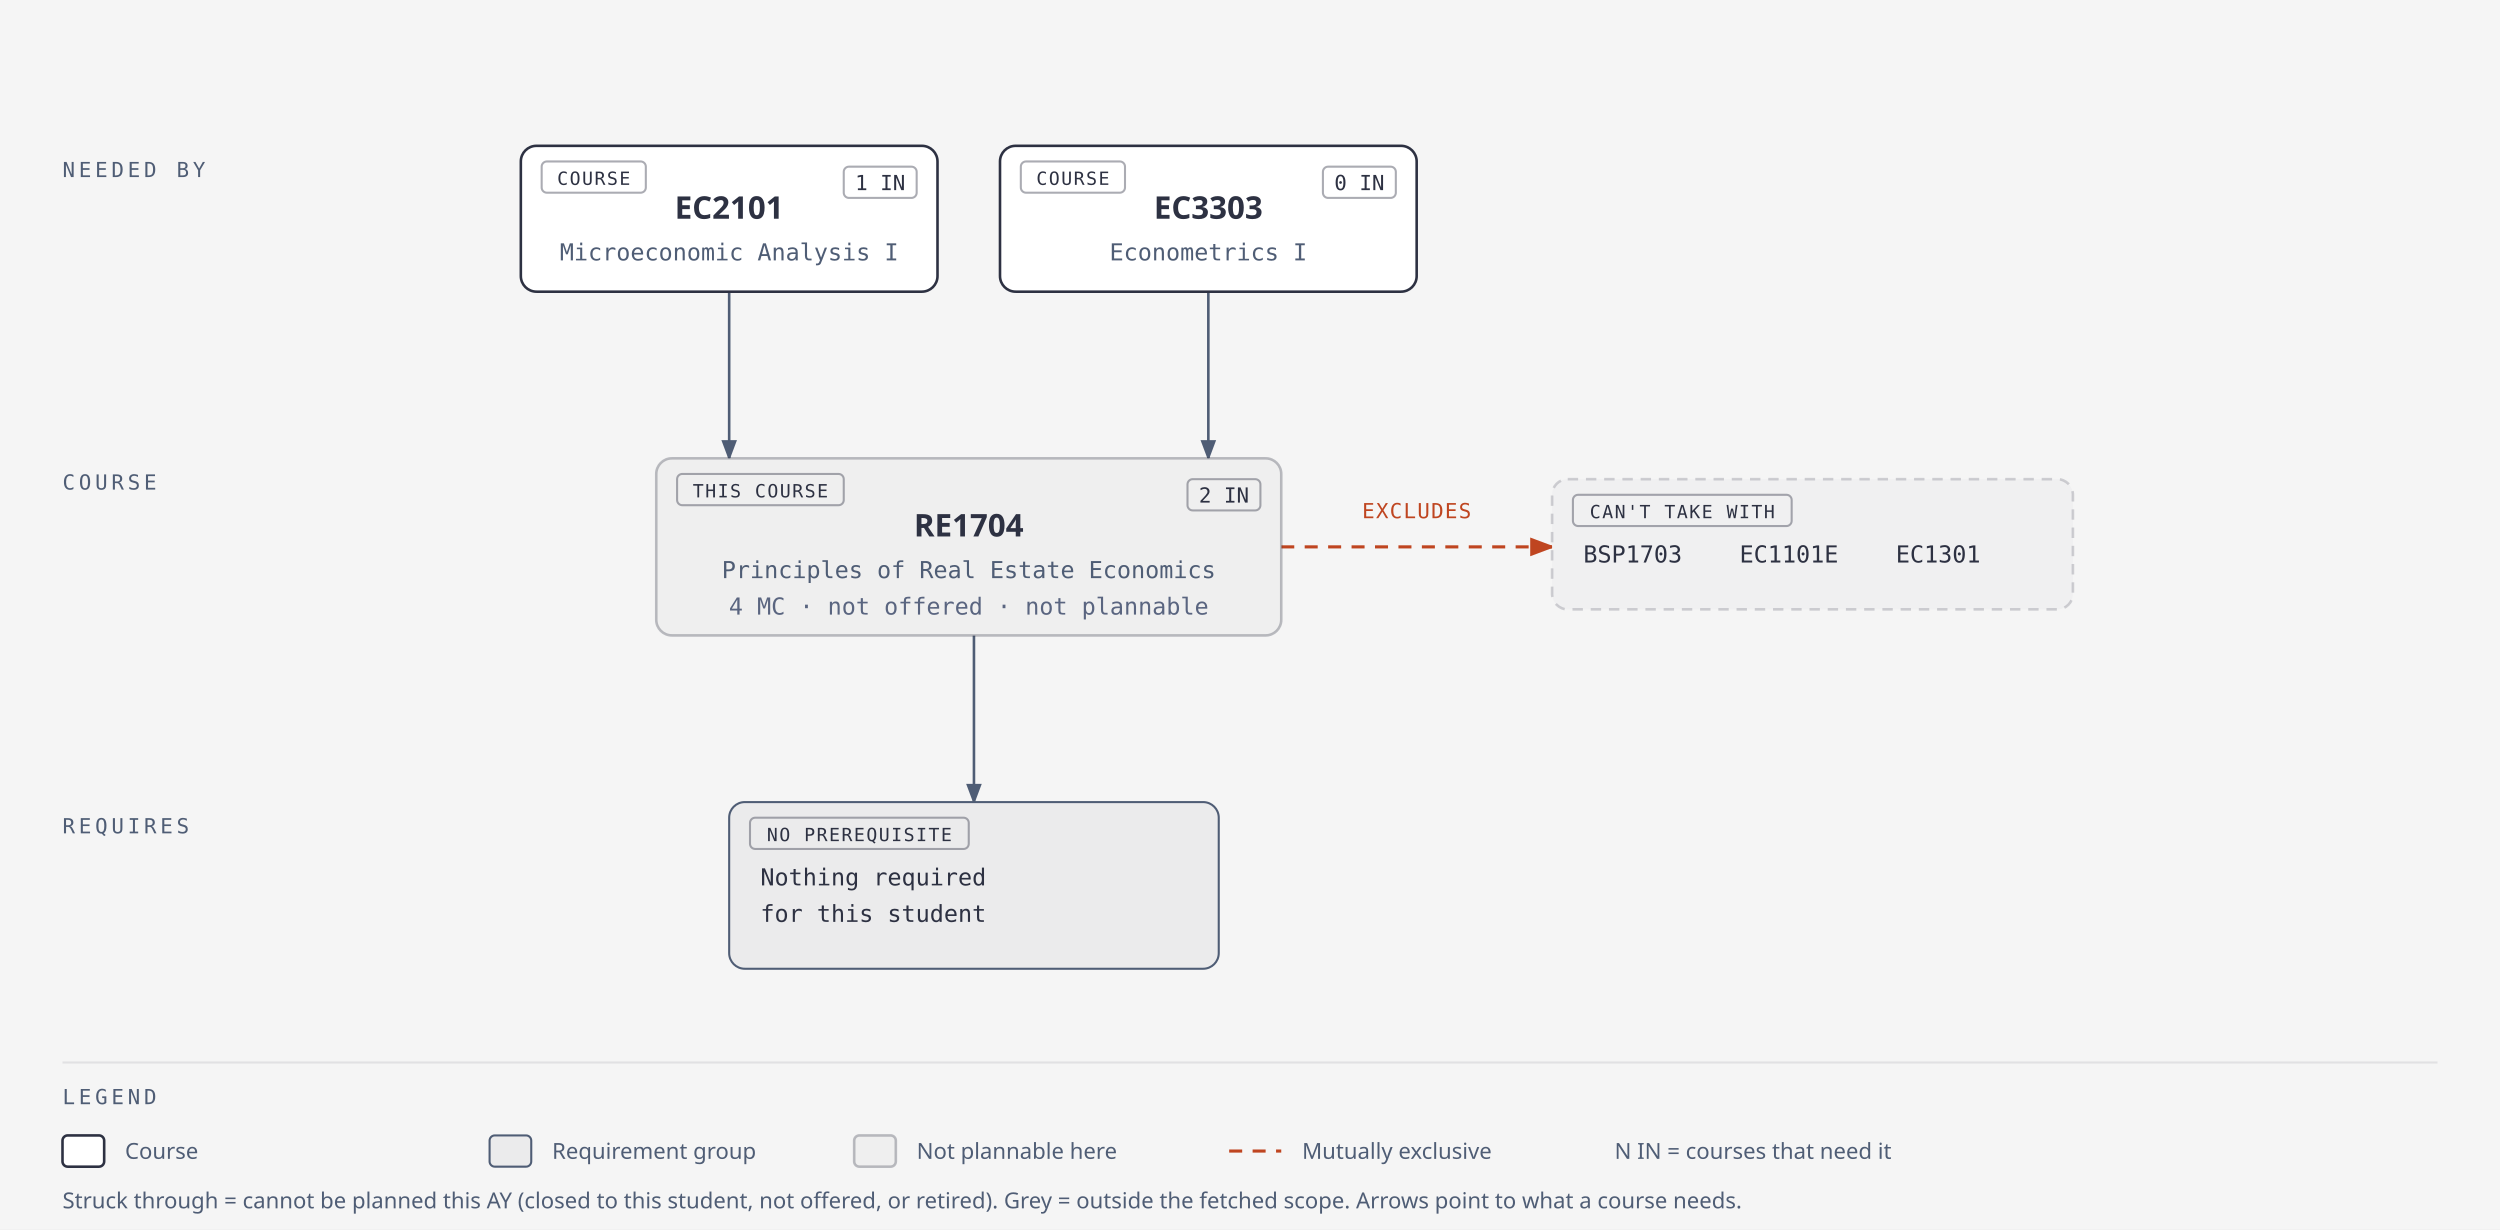
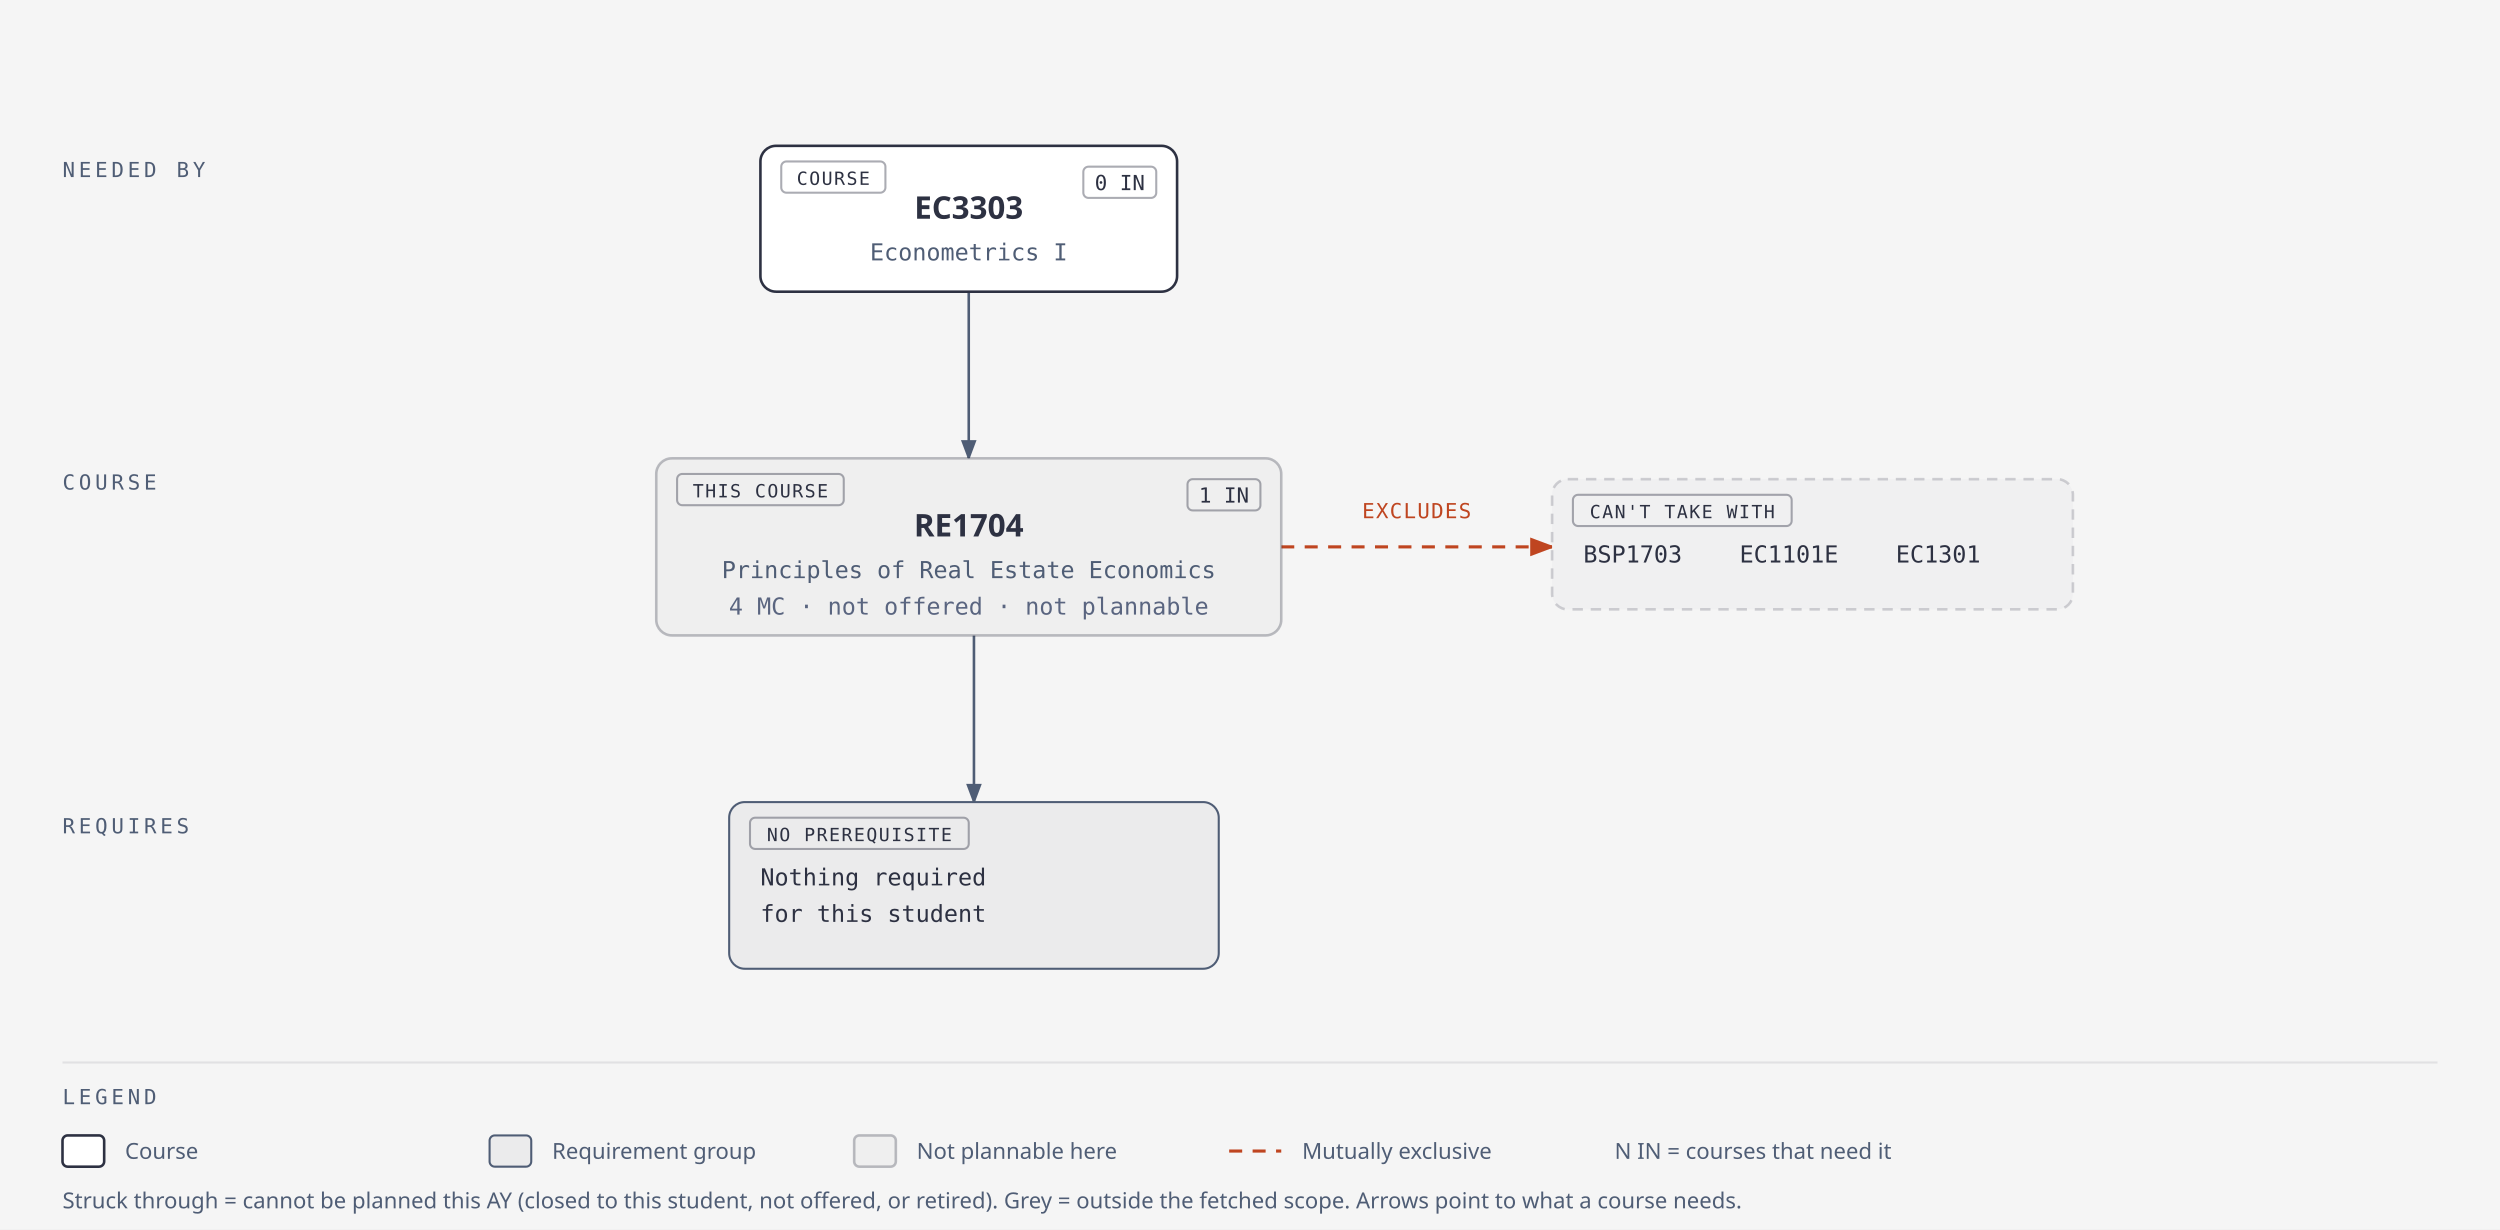
<svg xmlns="http://www.w3.org/2000/svg" width="960" height="472" viewBox="0 0 960 472" role="img" aria-labelledby="re1704-title re1704-desc">
  <defs>
    <marker id="arrow" markerWidth="8" markerHeight="6" refX="7" refY="3" orient="auto">
      <polygon points="0 0, 8 3, 0 6" fill="#4f5d75" />
    </marker>
    <marker id="arrow-accent" markerWidth="8" markerHeight="6" refX="7" refY="3" orient="auto">
      <polygon points="0 0, 8 3, 0 6" fill="#bf4520" />
    </marker>
  </defs>
  <rect width="100%" height="100%" fill="#f5f5f5" />
  <text x="24" y="68" fill="#4f5d75" font-size="8" font-family="'Geist Mono', ui-monospace, monospace" letter-spacing="0.18em">NEEDED BY</text>
  <text x="24" y="188" fill="#4f5d75" font-size="8" font-family="'Geist Mono', ui-monospace, monospace" letter-spacing="0.18em">COURSE</text>
  <text x="24" y="320" fill="#4f5d75" font-size="8" font-family="'Geist Mono', ui-monospace, monospace" letter-spacing="0.18em">REQUIRES</text>
-   <path d="M 280,112 V 176" fill="none" stroke="#4f5d75" stroke-width="1" marker-end="url(#arrow)" />
-   <path d="M 464,112 V 176" fill="none" stroke="#4f5d75" stroke-width="1" marker-end="url(#arrow)" />
+   <path d="M 372,112 V 176" fill="none" stroke="#4f5d75" stroke-width="1" marker-end="url(#arrow)" />
  <path d="M 374,244 V 308" fill="none" stroke="#4f5d75" stroke-width="1" marker-end="url(#arrow)" />
  <line x1="492" y1="210" x2="596" y2="210" stroke="#bf4520" stroke-width="1.2" stroke-dasharray="5,4" marker-end="url(#arrow-accent)" />
  <rect x="518" y="190" width="52" height="12" rx="2" fill="#f5f5f5" />
  <text x="544" y="199" fill="#bf4520" font-size="8" font-family="'Geist Mono', ui-monospace, monospace" text-anchor="middle" letter-spacing="0.06em">EXCLUDES</text>
-   <rect x="200" y="56" width="160" height="56" rx="6" fill="#f5f5f5" />
-   <rect x="200" y="56" width="160" height="56" rx="6" fill="#ffffff" stroke="#2d3142" stroke-width="1" />
-   <rect x="208" y="62" width="40" height="12" rx="2" fill="transparent" stroke="rgba(45,49,66,0.40)" stroke-width="0.8" />
-   <text x="228" y="71" fill="#2d3142" font-size="7" font-family="'Geist Mono', ui-monospace, monospace" text-anchor="middle" letter-spacing="0.08em">COURSE</text>
-   <rect x="324" y="64" width="28" height="12" rx="2" fill="transparent" stroke="rgba(45,49,66,0.40)" stroke-width="0.8" />
-   <text x="338" y="73" fill="#2d3142" font-size="8" font-family="'Geist Mono', ui-monospace, monospace" text-anchor="middle">1 IN</text>
-   <text x="280" y="84" fill="#2d3142" font-size="12" font-weight="600" font-family="'Geist', system-ui, sans-serif" text-anchor="middle">EC2101</text>
-   <text x="280" y="100" fill="#4f5d75" font-size="9" font-family="'Geist Mono', ui-monospace, monospace" text-anchor="middle">Microeconomic Analysis I</text>
-   <rect x="384" y="56" width="160" height="56" rx="6" fill="#f5f5f5" />
-   <rect x="384" y="56" width="160" height="56" rx="6" fill="#ffffff" stroke="#2d3142" stroke-width="1" />
-   <rect x="392" y="62" width="40" height="12" rx="2" fill="transparent" stroke="rgba(45,49,66,0.40)" stroke-width="0.8" />
-   <text x="412" y="71" fill="#2d3142" font-size="7" font-family="'Geist Mono', ui-monospace, monospace" text-anchor="middle" letter-spacing="0.08em">COURSE</text>
-   <rect x="508" y="64" width="28" height="12" rx="2" fill="transparent" stroke="rgba(45,49,66,0.40)" stroke-width="0.8" />
-   <text x="522" y="73" fill="#2d3142" font-size="8" font-family="'Geist Mono', ui-monospace, monospace" text-anchor="middle">0 IN</text>
-   <text x="464" y="84" fill="#2d3142" font-size="12" font-weight="600" font-family="'Geist', system-ui, sans-serif" text-anchor="middle">EC3303</text>
-   <text x="464" y="100" fill="#4f5d75" font-size="9" font-family="'Geist Mono', ui-monospace, monospace" text-anchor="middle">Econometrics I</text>
+   <rect x="292" y="56" width="160" height="56" rx="6" fill="#f5f5f5" />
+   <rect x="292" y="56" width="160" height="56" rx="6" fill="#ffffff" stroke="#2d3142" stroke-width="1" />
+   <rect x="300" y="62" width="40" height="12" rx="2" fill="transparent" stroke="rgba(45,49,66,0.40)" stroke-width="0.8" />
+   <text x="320" y="71" fill="#2d3142" font-size="7" font-family="'Geist Mono', ui-monospace, monospace" text-anchor="middle" letter-spacing="0.08em">COURSE</text>
+   <rect x="416" y="64" width="28" height="12" rx="2" fill="transparent" stroke="rgba(45,49,66,0.40)" stroke-width="0.8" />
+   <text x="430" y="73" fill="#2d3142" font-size="8" font-family="'Geist Mono', ui-monospace, monospace" text-anchor="middle">0 IN</text>
+   <text x="372" y="84" fill="#2d3142" font-size="12" font-weight="600" font-family="'Geist', system-ui, sans-serif" text-anchor="middle">EC3303</text>
+   <text x="372" y="100" fill="#4f5d75" font-size="9" font-family="'Geist Mono', ui-monospace, monospace" text-anchor="middle">Econometrics I</text>
  <rect x="252" y="176" width="240" height="68" rx="6" fill="#f5f5f5" />
  <rect x="252" y="176" width="240" height="68" rx="6" fill="rgba(45,49,66,0.03)" stroke="rgba(45,49,66,0.30)" stroke-width="1" />
  <rect x="260" y="182" width="64" height="12" rx="2" fill="transparent" stroke="rgba(45,49,66,0.40)" stroke-width="0.8" />
  <text x="292" y="191" fill="#2d3142" font-size="7" font-family="'Geist Mono', ui-monospace, monospace" text-anchor="middle" letter-spacing="0.08em">THIS COURSE</text>
  <rect x="456" y="184" width="28" height="12" rx="2" fill="transparent" stroke="rgba(45,49,66,0.40)" stroke-width="0.8" />
-   <text x="470" y="193" fill="#2d3142" font-size="8" font-family="'Geist Mono', ui-monospace, monospace" text-anchor="middle">2 IN</text>
+   <text x="470" y="193" fill="#2d3142" font-size="8" font-family="'Geist Mono', ui-monospace, monospace" text-anchor="middle">1 IN</text>
  <text x="372" y="206" fill="#2d3142" font-size="12" font-weight="600" font-family="'Geist', system-ui, sans-serif" text-anchor="middle">RE1704</text>
  <text x="372" y="222" fill="#4f5d75" font-size="9" font-family="'Geist Mono', ui-monospace, monospace" text-anchor="middle">Principles of Real Estate Economics</text>
  <text x="372" y="236" fill="#5a6580" font-size="9" font-family="'Geist Mono', ui-monospace, monospace" text-anchor="middle">4 MC · not offered · not plannable</text>
  <rect x="596" y="184" width="200" height="50" rx="6" fill="#f5f5f5" />
  <rect x="596" y="184" width="200" height="50" rx="6" fill="rgba(45,49,66,0.02)" stroke="rgba(45,49,66,0.20)" stroke-width="1" stroke-dasharray="4,3" />
  <rect x="604" y="190" width="84" height="12" rx="2" fill="transparent" stroke="rgba(45,49,66,0.40)" stroke-width="0.8" />
  <text x="646" y="199" fill="#2d3142" font-size="7" font-family="'Geist Mono', ui-monospace, monospace" text-anchor="middle" letter-spacing="0.08em">CAN'T TAKE WITH</text>
  <text x="608" y="216" fill="#2d3142" font-size="9" font-family="'Geist Mono', ui-monospace, monospace">BSP1703</text>
  <text x="668" y="216" fill="#2d3142" font-size="9" font-family="'Geist Mono', ui-monospace, monospace">EC1101E</text>
  <text x="728" y="216" fill="#2d3142" font-size="9" font-family="'Geist Mono', ui-monospace, monospace">EC1301</text>
  <rect x="280" y="308" width="188" height="64" rx="6" fill="#f5f5f5" />
  <rect x="280" y="308" width="188" height="64" rx="6" fill="rgba(45,49,66,0.05)" stroke="#4f5d75" stroke-width="0.8" />
  <rect x="288" y="314" width="84" height="12" rx="2" fill="transparent" stroke="rgba(45,49,66,0.40)" stroke-width="0.8" />
  <text x="330" y="323" fill="#2d3142" font-size="7" font-family="'Geist Mono', ui-monospace, monospace" text-anchor="middle" letter-spacing="0.08em">NO PREREQUISITE</text>
  <text x="292" y="340" fill="#2d3142" font-size="9" font-family="'Geist Mono', ui-monospace, monospace">Nothing required</text>
  <text x="292" y="354" fill="#2d3142" font-size="9" font-family="'Geist Mono', ui-monospace, monospace">for this student</text>
  <line x1="24" y1="408" x2="936" y2="408" stroke="rgba(45,49,66,0.10)" stroke-width="0.8" />
  <text x="24" y="424" fill="#4f5d75" font-size="8" font-family="'Geist Mono', ui-monospace, monospace" letter-spacing="0.18em">LEGEND</text>
  <rect x="24" y="436" width="16" height="12" rx="2" fill="#ffffff" stroke="#2d3142" stroke-width="1" />
  <text x="48" y="445" fill="#4f5d75" font-size="8.5" font-family="'Geist', system-ui, sans-serif">Course</text>
  <rect x="188" y="436" width="16" height="12" rx="2" fill="rgba(45,49,66,0.05)" stroke="#4f5d75" stroke-width="0.8" />
  <text x="212" y="445" fill="#4f5d75" font-size="8.5" font-family="'Geist', system-ui, sans-serif">Requirement group</text>
  <rect x="328" y="436" width="16" height="12" rx="2" fill="rgba(45,49,66,0.03)" stroke="rgba(45,49,66,0.30)" stroke-width="1" />
  <text x="352" y="445" fill="#4f5d75" font-size="8.5" font-family="'Geist', system-ui, sans-serif">Not plannable here</text>
  <line x1="472" y1="442" x2="492" y2="442" stroke="#bf4520" stroke-width="1.2" stroke-dasharray="5,4" />
  <text x="500" y="445" fill="#4f5d75" font-size="8.5" font-family="'Geist', system-ui, sans-serif">Mutually exclusive</text>
  <text x="620" y="445" fill="#4f5d75" font-size="8.5" font-family="'Geist', system-ui, sans-serif">N IN = courses that need it</text>
  <text x="24" y="464" fill="#4f5d75" font-size="8.5" font-family="'Geist', system-ui, sans-serif">Struck through = cannot be planned this AY (closed to this student, not offered, or retired). Grey = outside the fetched scope. Arrows point to what a course needs.</text>
</svg>
